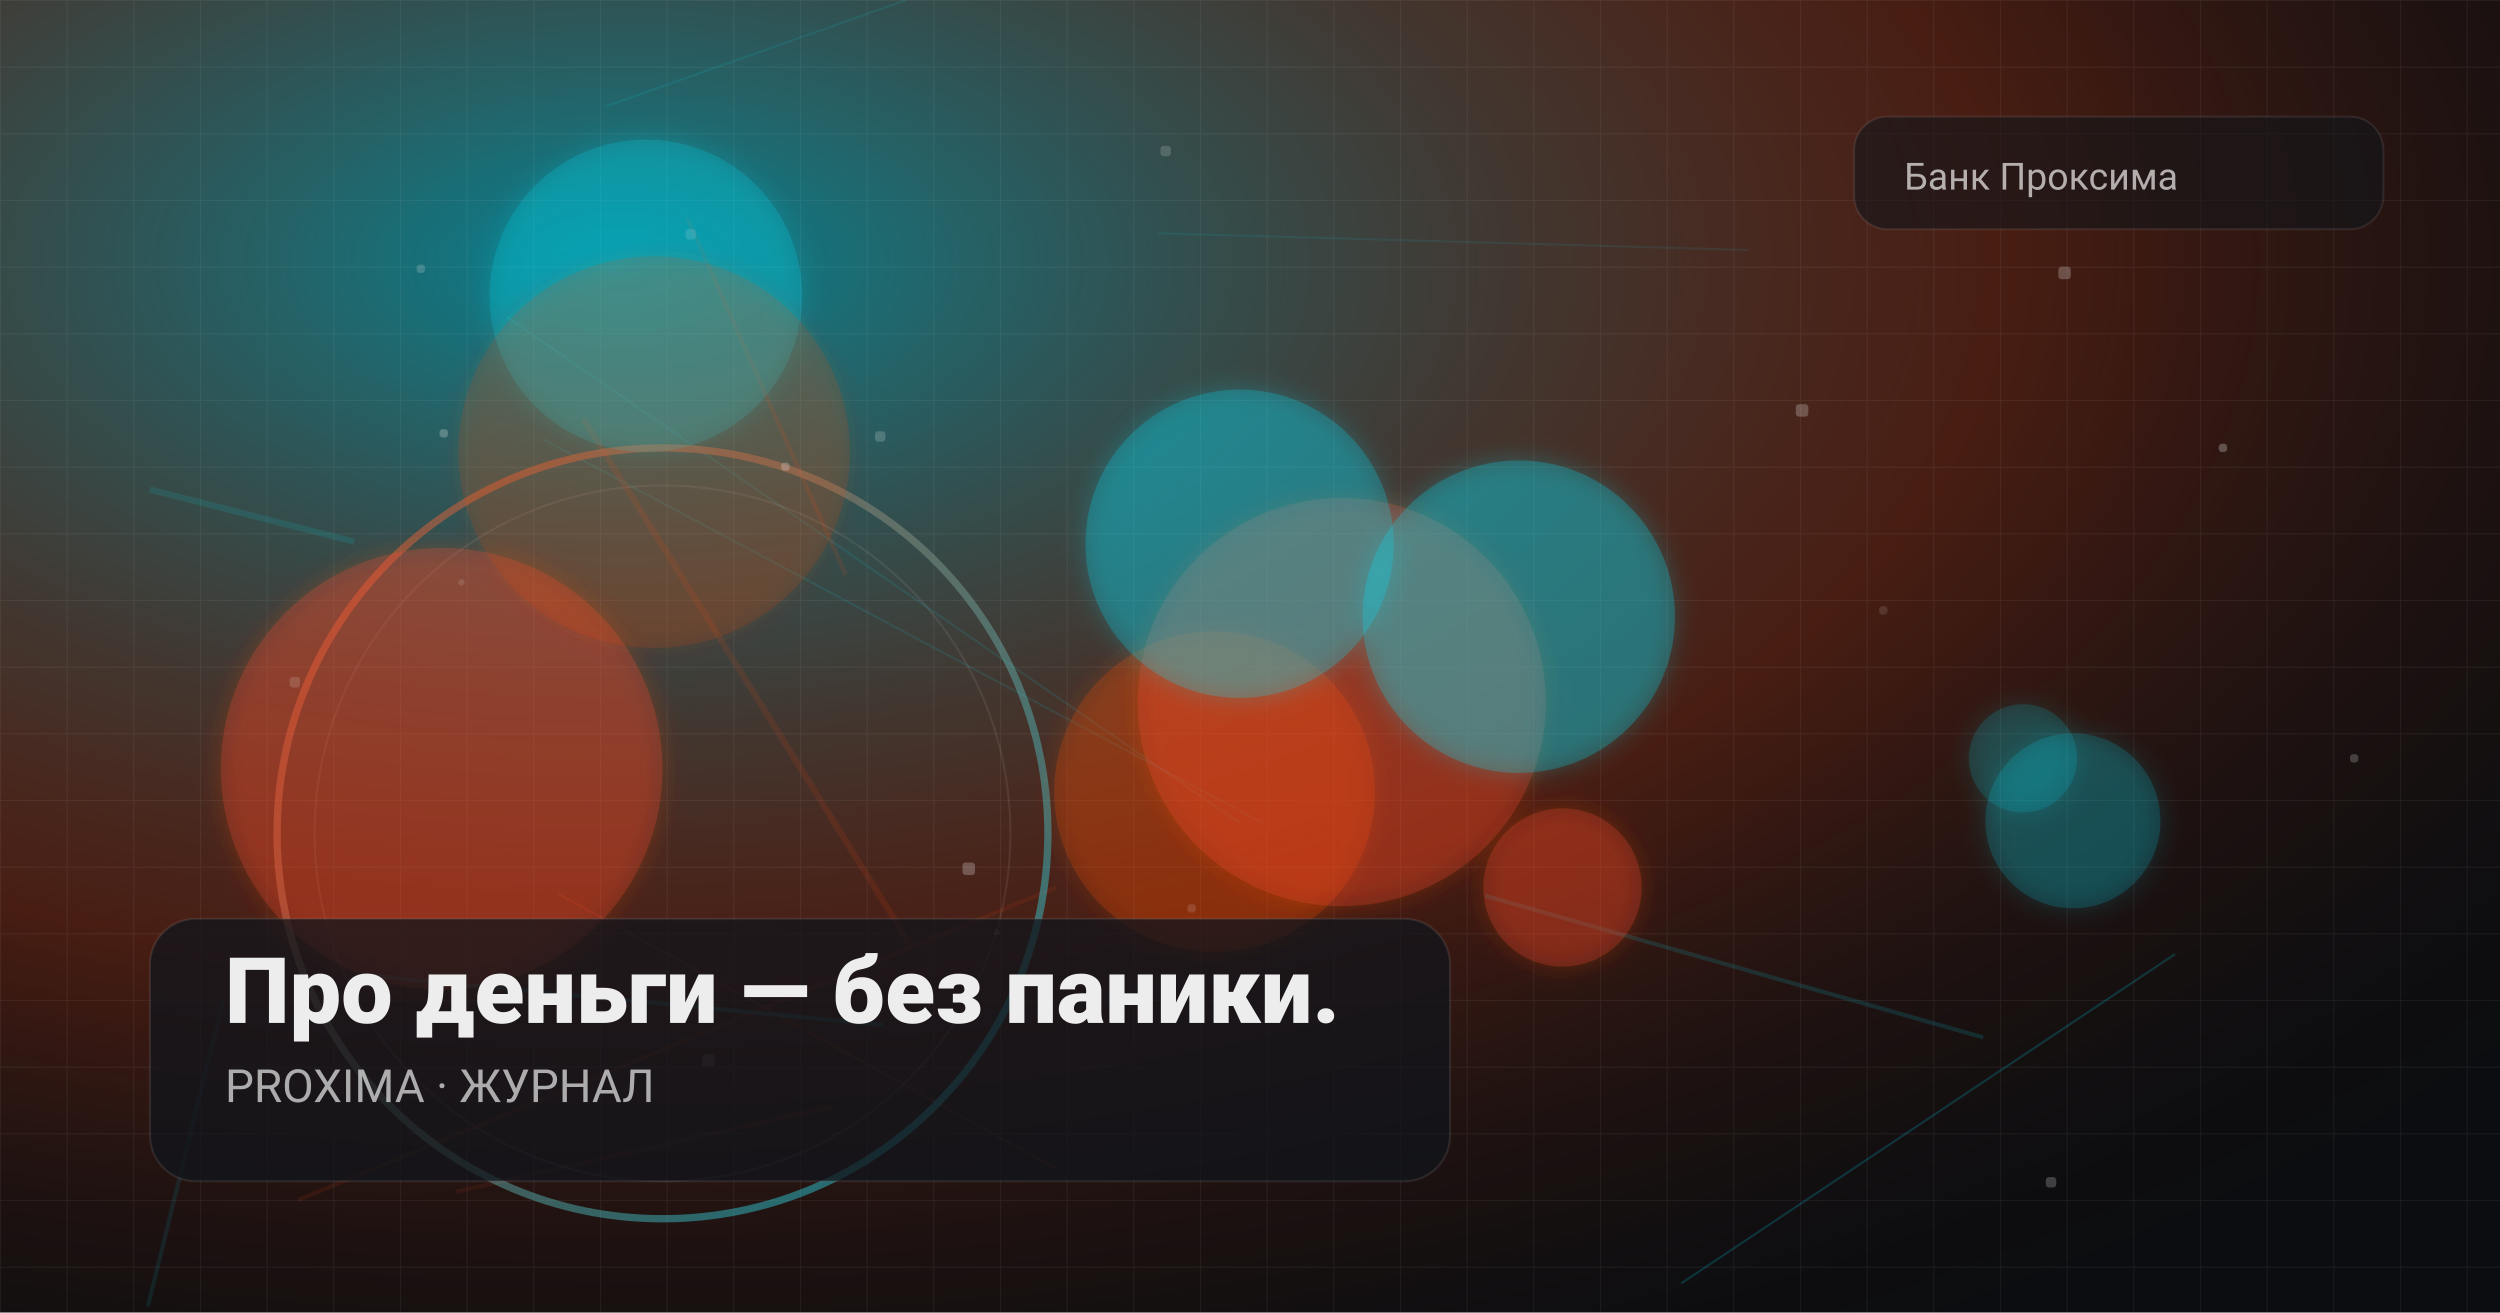
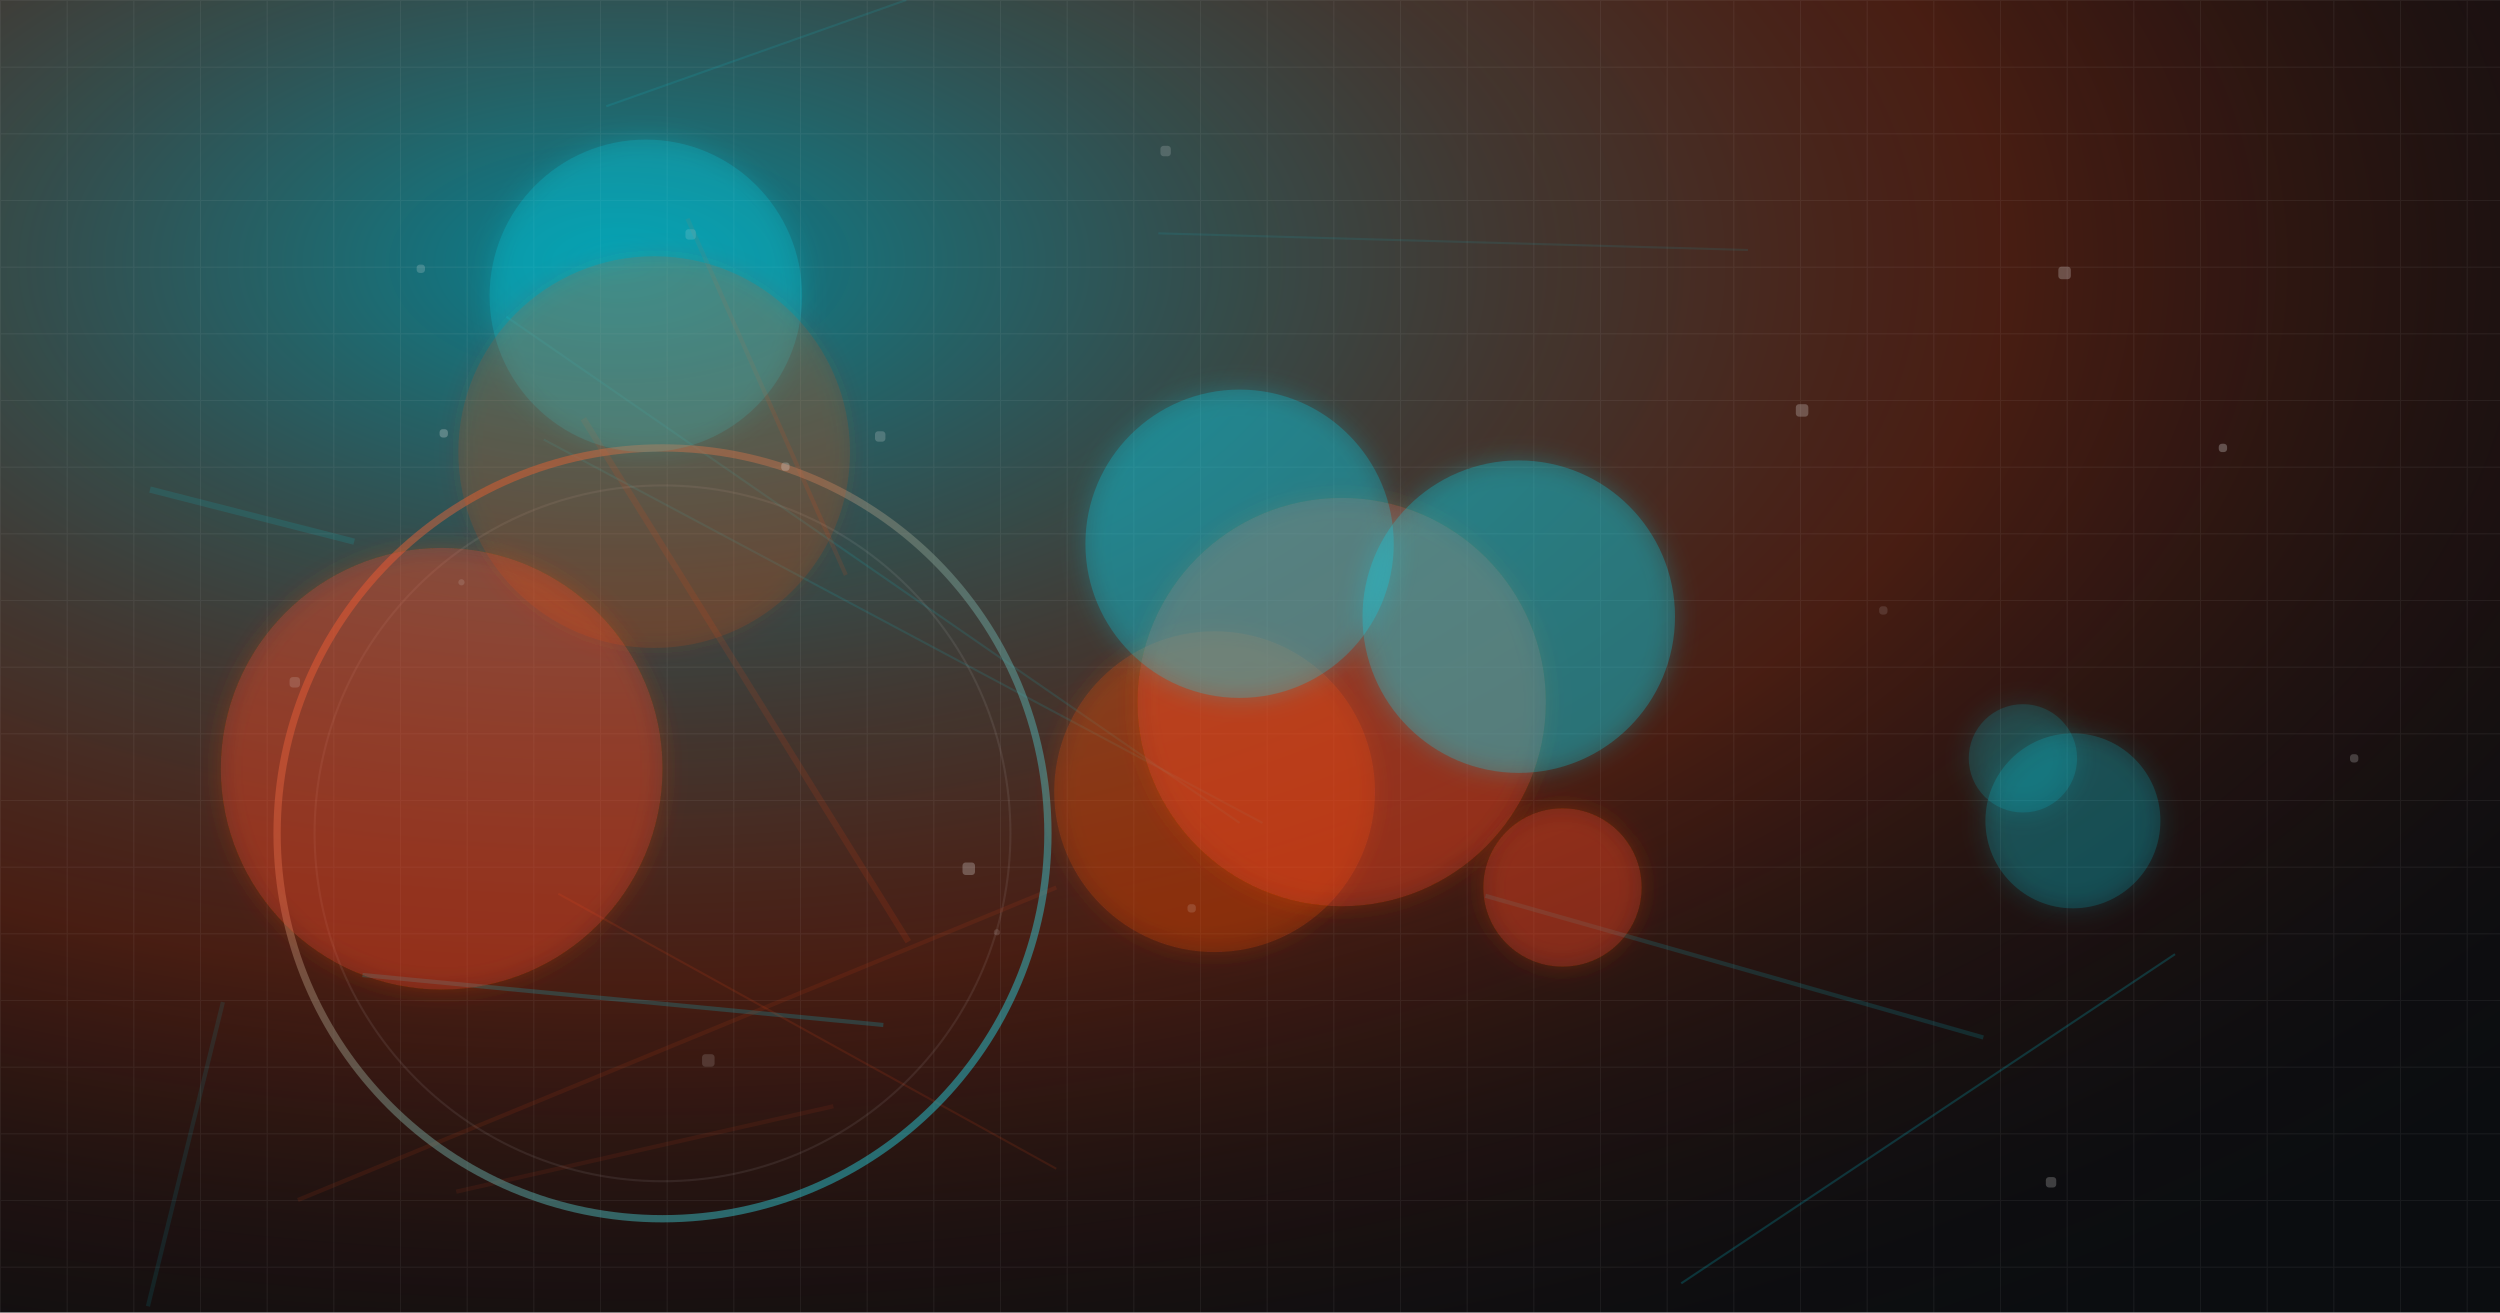
<svg xmlns="http://www.w3.org/2000/svg" width="1200" height="630" viewBox="0 0 1200 630" fill="none">
  <defs>
    <linearGradient id="g1" x1="0" y1="0" x2="1" y2="1">
      <stop offset="0" stop-color="#FF4D1A" stop-opacity="0.95" />
      <stop offset="1" stop-color="#00E5FF" stop-opacity="0.85" />
    </linearGradient>
    <radialGradient id="g2" cx="0.25" cy="0.2" r="1">
      <stop offset="0" stop-color="#00E5FF" stop-opacity="0.55" />
      <stop offset="0.55" stop-color="#FF4D1A" stop-opacity="0.25" />
      <stop offset="1" stop-color="#0B0D10" stop-opacity="0" />
    </radialGradient>
    <pattern id="grid" width="32" height="32" patternUnits="userSpaceOnUse">
      <path d="M 32 0 L 0 0 0 32" stroke="#EDEDED" stroke-opacity="0.06" stroke-width="1" />
    </pattern>
    <filter id="glow" x="-50%" y="-50%" width="200%" height="200%">
      <feGaussianBlur stdDeviation="6" result="b" />
      <feMerge>
        <feMergeNode in="b" />
        <feMergeNode in="SourceGraphic" />
      </feMerge>
    </filter>
  </defs>
  <rect width="1200" height="630" fill="#0B0D10" />
  <rect width="1200" height="630" fill="url(#g2)" />
  <rect width="1200" height="630" fill="url(#grid)" />
  <path d="M400 531 L219 572" stroke="#FF4D1A" stroke-opacity="0.08" stroke-width="2" />
  <path d="M174 468 L424 492" stroke="#00E5FF" stroke-opacity="0.18" stroke-width="2" />
  <path d="M170 260 L72 235" stroke="#00E5FF" stroke-opacity="0.109" stroke-width="3" />
  <path d="M143 576 L507 426" stroke="#FF4D1A" stroke-opacity="0.091" stroke-width="2" />
  <path d="M595 395 L243 152" stroke="#00E5FF" stroke-opacity="0.101" stroke-width="1" />
  <path d="M107 481 L71 627" stroke="#00E5FF" stroke-opacity="0.087" stroke-width="2" />
  <path d="M406 276 L330 105" stroke="#FF4D1A" stroke-opacity="0.113" stroke-width="2" />
  <path d="M839 120 L556 112" stroke="#00E5FF" stroke-opacity="0.081" stroke-width="1" />
  <path d="M952 498 L713 430" stroke="#00E5FF" stroke-opacity="0.131" stroke-width="2" />
  <path d="M268 429 L507 561" stroke="#FF4D1A" stroke-opacity="0.119" stroke-width="1" />
  <path d="M435 0 L291 51" stroke="#00E5FF" stroke-opacity="0.101" stroke-width="1" />
  <path d="M807 616 L1044 458" stroke="#00E5FF" stroke-opacity="0.179" stroke-width="1" />
  <path d="M436 452 L280 201" stroke="#FF4D1A" stroke-opacity="0.113" stroke-width="3" />
  <path d="M606 395 L261 211" stroke="#00E5FF" stroke-opacity="0.101" stroke-width="1" />
  <circle cx="318" cy="400" r="185" stroke="url(#g1)" stroke-width="3.5" stroke-opacity="0.55" />
  <circle cx="318" cy="400" r="167" stroke="#EDEDED" stroke-width="1" stroke-opacity="0.08" />
  <circle cx="583" cy="380" r="77" fill="#FF4D1A" fill-opacity="0.201" filter="url(#glow)" />
  <circle cx="995" cy="394" r="42" fill="#00E5FF" fill-opacity="0.153" filter="url(#glow)" />
  <circle cx="644" cy="337" r="98" fill="#FF4D1A" fill-opacity="0.231" filter="url(#glow)" />
  <circle cx="310" cy="142" r="75" fill="#00E5FF" fill-opacity="0.175" filter="url(#glow)" />
  <circle cx="212" cy="369" r="106" fill="#FF4D1A" fill-opacity="0.234" filter="url(#glow)" />
  <circle cx="729" cy="296" r="75" fill="#00E5FF" fill-opacity="0.238" filter="url(#glow)" />
  <circle cx="750" cy="426" r="38" fill="#FF4D1A" fill-opacity="0.232" filter="url(#glow)" />
  <circle cx="971" cy="364" r="26" fill="#00E5FF" fill-opacity="0.131" filter="url(#glow)" />
  <circle cx="314" cy="217" r="94" fill="#FF4D1A" fill-opacity="0.125" filter="url(#glow)" />
  <circle cx="595" cy="261" r="74" fill="#00E5FF" fill-opacity="0.226" filter="url(#glow)" />
  <rect x="557" y="70" width="5" height="5" rx="1.5" fill="#EDEDED" fill-opacity="0.179" />
  <rect x="988" y="128" width="6" height="6" rx="1.5" fill="#EDEDED" fill-opacity="0.253" />
  <rect x="337" y="506" width="6" height="6" rx="1.5" fill="#EDEDED" fill-opacity="0.149" />
  <rect x="375" y="222" width="4" height="4" rx="1.5" fill="#EDEDED" fill-opacity="0.251" />
  <rect x="570" y="434" width="4" height="4" rx="1.5" fill="#EDEDED" fill-opacity="0.145" />
  <rect x="462" y="414" width="6" height="6" rx="1.5" fill="#EDEDED" fill-opacity="0.261" />
  <rect x="220" y="278" width="3" height="3" rx="1.5" fill="#EDEDED" fill-opacity="0.137" />
  <rect x="139" y="325" width="5" height="5" rx="1.5" fill="#EDEDED" fill-opacity="0.158" />
  <rect x="862" y="194" width="6" height="6" rx="1.5" fill="#EDEDED" fill-opacity="0.252" />
  <rect x="1065" y="213" width="4" height="4" rx="1.5" fill="#EDEDED" fill-opacity="0.269" />
  <rect x="200" y="127" width="4" height="4" rx="1.5" fill="#EDEDED" fill-opacity="0.197" />
  <rect x="211" y="206" width="4" height="4" rx="1.5" fill="#EDEDED" fill-opacity="0.267" />
  <rect x="477" y="446" width="3" height="3" rx="1.5" fill="#EDEDED" fill-opacity="0.131" />
  <rect x="902" y="291" width="4" height="4" rx="1.5" fill="#EDEDED" fill-opacity="0.13" />
  <rect x="420" y="207" width="5" height="5" rx="1.5" fill="#EDEDED" fill-opacity="0.205" />
  <rect x="329" y="110" width="5" height="5" rx="1.5" fill="#EDEDED" fill-opacity="0.142" />
  <rect x="982" y="565" width="5" height="5" rx="1.5" fill="#EDEDED" fill-opacity="0.225" />
  <rect x="1128" y="362" width="4" height="4" rx="1.5" fill="#EDEDED" fill-opacity="0.214" />
-   <g opacity="0.9">
-     <rect x="890" y="56" width="254" height="54" rx="16" fill="#11151B" fill-opacity="0.65" stroke="#EDEDED" stroke-opacity="0.10" />
-     <text x="914" y="91" fill="#EDEDED" fill-opacity="0.78" font-size="18" font-family="ui-sans-serif, system-ui, -apple-system, Segoe UI, Roboto, Arial">Банк Проксима</text>
-   </g>
-   <g>
-     <rect x="72" y="441" width="624" height="126" rx="22" fill="#11151B" fill-opacity="0.75" stroke="#EDEDED" stroke-opacity="0.10" />
-     <text x="108" y="491" fill="#EDEDED" font-size="44" font-family="ui-sans-serif, system-ui, -apple-system, Segoe UI, Roboto, Arial" font-weight="800">Про деньги — без паники.</text>
-     <text x="108" y="529" fill="#EDEDED" fill-opacity="0.70" font-size="22" font-family="ui-sans-serif, system-ui, -apple-system, Segoe UI, Roboto, Arial">PROXIMA · ЖУРНАЛ</text>
-   </g>
</svg>
